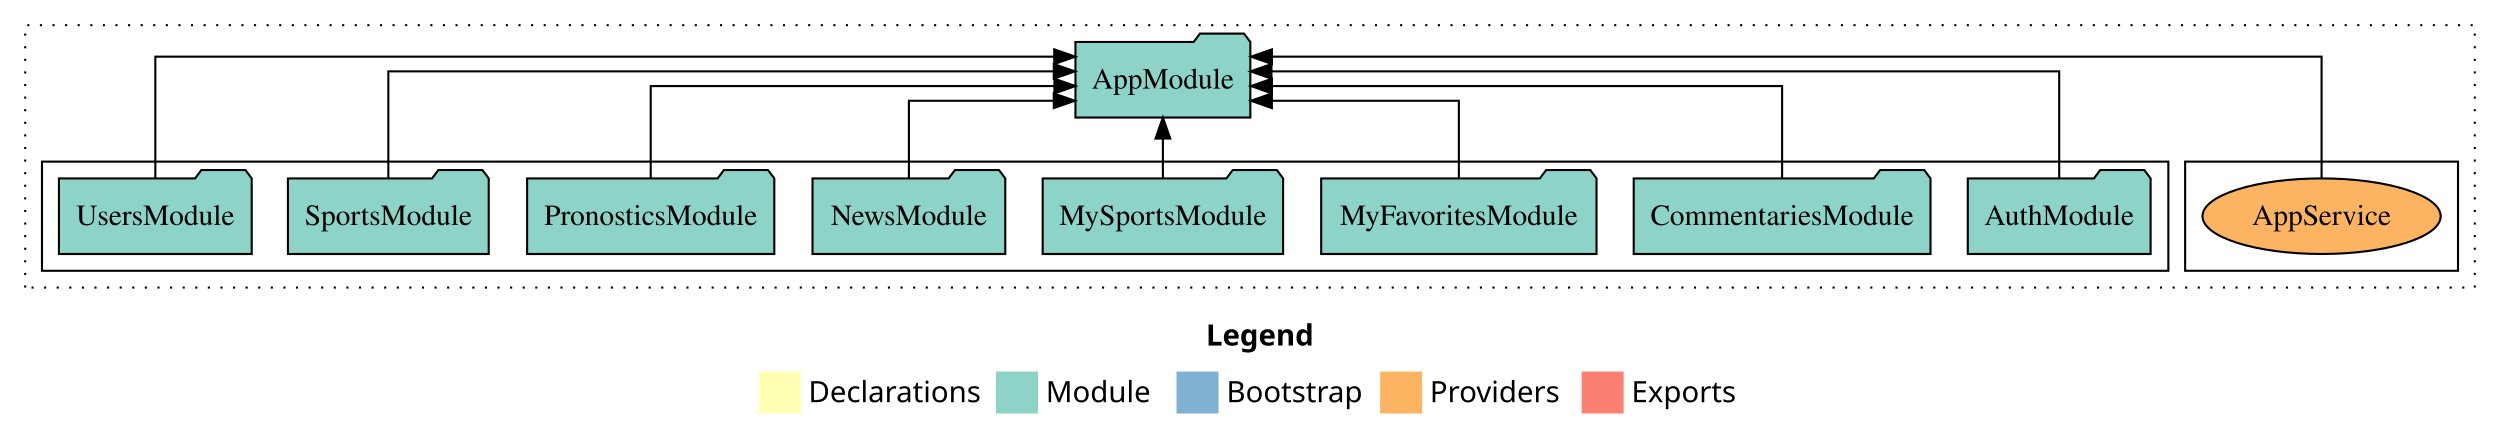
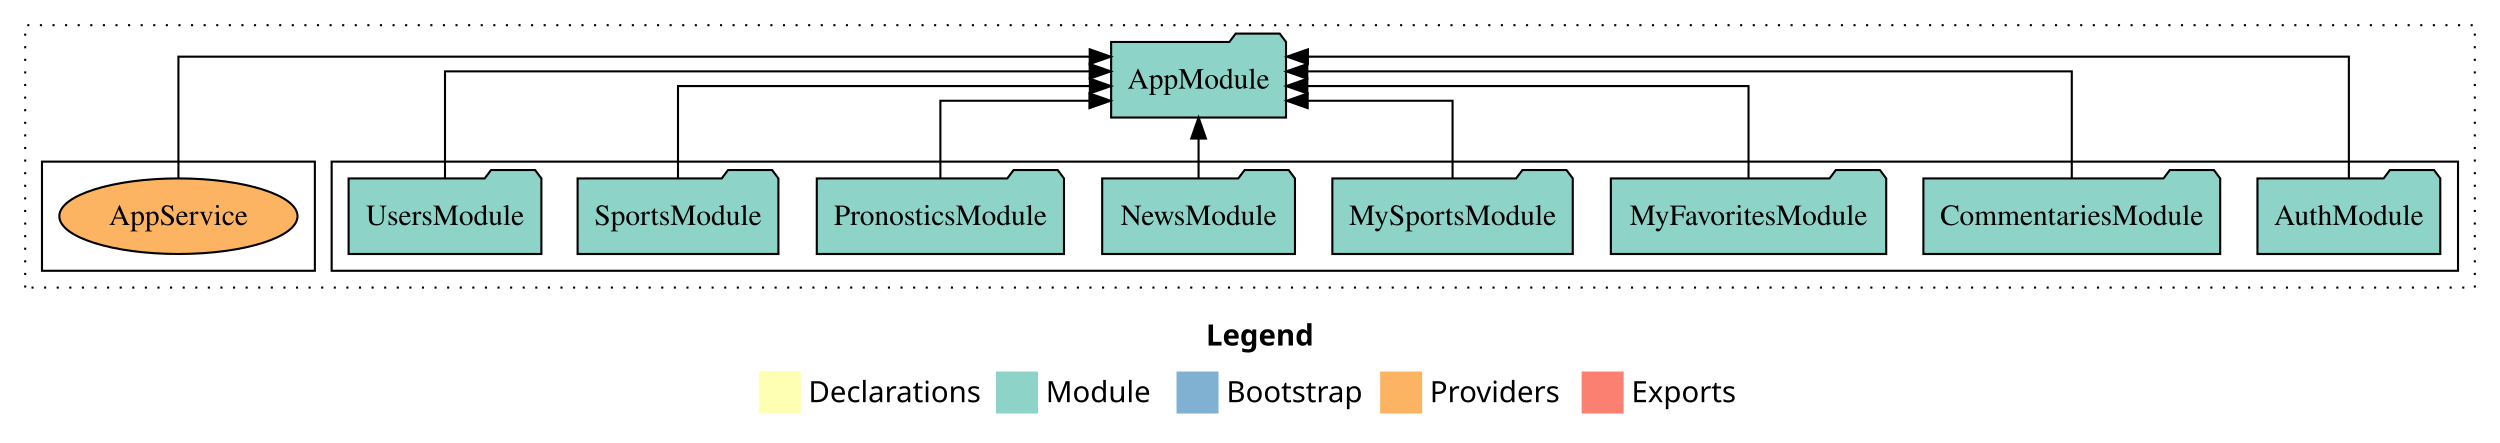
<svg xmlns="http://www.w3.org/2000/svg" width="1191pt" height="211pt" viewBox="0.00 0.00 1191.00 211.00">
  <g id="graph0" class="graph" transform="scale(1 1) rotate(0) translate(4 207)">
    <polygon fill="white" stroke="transparent" points="-4,4 -4,-207 1187,-207 1187,4 -4,4" />
    <text text-anchor="start" x="570.51" y="-42.4" font-family="sans-serif" font-weight="bold" font-size="14.00">Legend</text>
    <polygon fill="#ffffb3" stroke="transparent" points="357.5,-10 357.5,-30 377.5,-30 377.5,-10 357.5,-10" />
    <text text-anchor="start" x="381.13" y="-15.4" font-family="sans-serif" font-size="14.00">  Declarations</text>
    <polygon fill="#8dd3c7" stroke="transparent" points="470.5,-10 470.5,-30 490.5,-30 490.5,-10 470.5,-10" />
    <text text-anchor="start" x="494.23" y="-15.4" font-family="sans-serif" font-size="14.00">  Module</text>
    <polygon fill="#80b1d3" stroke="transparent" points="556.5,-10 556.5,-30 576.5,-30 576.5,-10 556.5,-10" />
    <text text-anchor="start" x="580.28" y="-15.4" font-family="sans-serif" font-size="14.00">  Bootstrap</text>
    <polygon fill="#fdb462" stroke="transparent" points="653.5,-10 653.5,-30 673.5,-30 673.5,-10 653.5,-10" />
    <text text-anchor="start" x="677.17" y="-15.4" font-family="sans-serif" font-size="14.00">  Providers</text>
    <polygon fill="#fb8072" stroke="transparent" points="749.5,-10 749.5,-30 769.5,-30 769.5,-10 749.5,-10" />
    <text text-anchor="start" x="773.23" y="-15.4" font-family="sans-serif" font-size="14.00">  Exports</text>
    <g id="clust1" class="cluster">
      <polygon fill="none" stroke="black" stroke-dasharray="1,5" points="8,-70 8,-195 1175,-195 1175,-70 8,-70" />
    </g>
+     <g id="clust3" class="cluster">
+       <polygon fill="none" stroke="black" points="154,-78 154,-130 1167,-130 1167,-78 154,-78" />
+     </g>
    <g id="clust6" class="cluster">
-       <polygon fill="none" stroke="black" points="1037,-78 1037,-130 1167,-130 1167,-78 1037,-78" />
-     </g>
-     <g id="clust3" class="cluster">
-       <polygon fill="none" stroke="black" points="16,-78 16,-130 1029,-130 1029,-78 16,-78" />
+       <polygon fill="none" stroke="black" points="16,-78 16,-130 146,-130 146,-78 16,-78" />
    </g>
    <g id="node1" class="node">
-       <polygon fill="#8dd3c7" stroke="black" points="1020.55,-122 1017.55,-126 996.55,-126 993.55,-122 933.45,-122 933.45,-86 1020.55,-86 1020.55,-122" />
-       <text text-anchor="middle" x="977" y="-99.8" font-family="Times,serif" font-size="14.00">AuthModule</text>
+       <polygon fill="#8dd3c7" stroke="black" points="1158.55,-122 1155.55,-126 1134.55,-126 1131.55,-122 1071.45,-122 1071.45,-86 1158.55,-86 1158.55,-122" />
+       <text text-anchor="middle" x="1115" y="-99.8" font-family="Times,serif" font-size="14.00">AuthModule</text>
    </g>
    <g id="node9" class="node">
-       <polygon fill="#8dd3c7" stroke="black" points="591.66,-187 588.66,-191 567.66,-191 564.66,-187 508.34,-187 508.34,-151 591.66,-151 591.66,-187" />
-       <text text-anchor="middle" x="550" y="-164.8" font-family="Times,serif" font-size="14.00">AppModule</text>
+       <polygon fill="#8dd3c7" stroke="black" points="608.66,-187 605.66,-191 584.66,-191 581.66,-187 525.34,-187 525.34,-151 608.66,-151 608.66,-187" />
+       <text text-anchor="middle" x="567" y="-164.8" font-family="Times,serif" font-size="14.00">AppModule</text>
    </g>
    <g id="edge1" class="edge">
-       <path fill="none" stroke="black" d="M977,-122.13C977,-142.57 977,-173 977,-173 977,-173 601.72,-173 601.72,-173" />
-       <polygon fill="black" stroke="black" points="601.72,-169.5 591.72,-173 601.72,-176.5 601.72,-169.5" />
+       <path fill="none" stroke="black" d="M1115,-122.01C1115,-144.49 1115,-180 1115,-180 1115,-180 619.09,-180 619.09,-180" />
+       <polygon fill="black" stroke="black" points="619.09,-176.5 609.09,-180 619.09,-183.5 619.09,-176.5" />
    </g>
    <g id="node2" class="node">
-       <polygon fill="#8dd3c7" stroke="black" points="915.7,-122 912.7,-126 891.7,-126 888.7,-122 774.3,-122 774.3,-86 915.7,-86 915.7,-122" />
-       <text text-anchor="middle" x="845" y="-99.8" font-family="Times,serif" font-size="14.00">CommentariesModule</text>
+       <polygon fill="#8dd3c7" stroke="black" points="1053.7,-122 1050.7,-126 1029.7,-126 1026.7,-122 912.3,-122 912.3,-86 1053.7,-86 1053.7,-122" />
+       <text text-anchor="middle" x="983" y="-99.8" font-family="Times,serif" font-size="14.00">CommentariesModule</text>
    </g>
    <g id="edge2" class="edge">
-       <path fill="none" stroke="black" d="M845,-122.27C845,-140.56 845,-166 845,-166 845,-166 601.95,-166 601.95,-166" />
-       <polygon fill="black" stroke="black" points="601.95,-162.5 591.95,-166 601.95,-169.5 601.95,-162.5" />
+       <path fill="none" stroke="black" d="M983,-122.13C983,-142.57 983,-173 983,-173 983,-173 618.79,-173 618.79,-173" />
+       <polygon fill="black" stroke="black" points="618.79,-169.5 608.79,-173 618.79,-176.5 618.79,-169.5" />
    </g>
    <g id="node3" class="node">
-       <polygon fill="#8dd3c7" stroke="black" points="756.59,-122 753.59,-126 732.59,-126 729.59,-122 625.41,-122 625.41,-86 756.59,-86 756.59,-122" />
-       <text text-anchor="middle" x="691" y="-99.8" font-family="Times,serif" font-size="14.00">MyFavoritesModule</text>
+       <polygon fill="#8dd3c7" stroke="black" points="894.59,-122 891.59,-126 870.59,-126 867.59,-122 763.41,-122 763.41,-86 894.59,-86 894.59,-122" />
+       <text text-anchor="middle" x="829" y="-99.8" font-family="Times,serif" font-size="14.00">MyFavoritesModule</text>
    </g>
    <g id="edge3" class="edge">
-       <path fill="none" stroke="black" d="M691,-122.01C691,-138.05 691,-159 691,-159 691,-159 601.92,-159 601.92,-159" />
-       <polygon fill="black" stroke="black" points="601.92,-155.5 591.92,-159 601.92,-162.5 601.92,-155.5" />
+       <path fill="none" stroke="black" d="M829,-122.27C829,-140.56 829,-166 829,-166 829,-166 618.8,-166 618.8,-166" />
+       <polygon fill="black" stroke="black" points="618.8,-162.5 608.8,-166 618.8,-169.5 618.8,-162.5" />
    </g>
    <g id="node4" class="node">
-       <polygon fill="#8dd3c7" stroke="black" points="607.27,-122 604.27,-126 583.27,-126 580.27,-122 492.73,-122 492.73,-86 607.27,-86 607.27,-122" />
-       <text text-anchor="middle" x="550" y="-99.8" font-family="Times,serif" font-size="14.00">MySportsModule</text>
+       <polygon fill="#8dd3c7" stroke="black" points="745.27,-122 742.27,-126 721.27,-126 718.27,-122 630.73,-122 630.73,-86 745.27,-86 745.27,-122" />
+       <text text-anchor="middle" x="688" y="-99.8" font-family="Times,serif" font-size="14.00">MySportsModule</text>
    </g>
    <g id="edge4" class="edge">
-       <path fill="none" stroke="black" d="M550,-122.11C550,-122.11 550,-140.99 550,-140.99" />
-       <polygon fill="black" stroke="black" points="546.5,-140.99 550,-150.99 553.5,-140.99 546.5,-140.99" />
+       <path fill="none" stroke="black" d="M688,-122.01C688,-138.05 688,-159 688,-159 688,-159 618.98,-159 618.98,-159" />
+       <polygon fill="black" stroke="black" points="618.98,-155.5 608.98,-159 618.98,-162.5 618.98,-155.5" />
    </g>
    <g id="node5" class="node">
-       <polygon fill="#8dd3c7" stroke="black" points="474.92,-122 471.92,-126 450.92,-126 447.92,-122 383.08,-122 383.08,-86 474.92,-86 474.92,-122" />
-       <text text-anchor="middle" x="429" y="-99.8" font-family="Times,serif" font-size="14.00">NewsModule</text>
+       <polygon fill="#8dd3c7" stroke="black" points="612.92,-122 609.92,-126 588.92,-126 585.92,-122 521.08,-122 521.08,-86 612.92,-86 612.92,-122" />
+       <text text-anchor="middle" x="567" y="-99.8" font-family="Times,serif" font-size="14.00">NewsModule</text>
    </g>
    <g id="edge5" class="edge">
-       <path fill="none" stroke="black" d="M429,-122.01C429,-138.05 429,-159 429,-159 429,-159 498.02,-159 498.02,-159" />
-       <polygon fill="black" stroke="black" points="498.02,-162.5 508.02,-159 498.02,-155.5 498.02,-162.5" />
+       <path fill="none" stroke="black" d="M567,-122.11C567,-122.11 567,-140.99 567,-140.99" />
+       <polygon fill="black" stroke="black" points="563.5,-140.99 567,-150.99 570.5,-140.99 563.5,-140.99" />
    </g>
    <g id="node6" class="node">
-       <polygon fill="#8dd3c7" stroke="black" points="364.88,-122 361.88,-126 340.88,-126 337.88,-122 247.12,-122 247.12,-86 364.88,-86 364.88,-122" />
-       <text text-anchor="middle" x="306" y="-99.8" font-family="Times,serif" font-size="14.00">PronosticsModule</text>
+       <polygon fill="#8dd3c7" stroke="black" points="502.88,-122 499.88,-126 478.88,-126 475.88,-122 385.12,-122 385.12,-86 502.88,-86 502.88,-122" />
+       <text text-anchor="middle" x="444" y="-99.8" font-family="Times,serif" font-size="14.00">PronosticsModule</text>
    </g>
    <g id="edge6" class="edge">
-       <path fill="none" stroke="black" d="M306,-122.27C306,-140.56 306,-166 306,-166 306,-166 498.33,-166 498.33,-166" />
-       <polygon fill="black" stroke="black" points="498.33,-169.5 508.33,-166 498.33,-162.5 498.33,-169.5" />
+       <path fill="none" stroke="black" d="M444,-122.01C444,-138.05 444,-159 444,-159 444,-159 515.01,-159 515.01,-159" />
+       <polygon fill="black" stroke="black" points="515.01,-162.5 525.01,-159 515.01,-155.5 515.01,-162.5" />
    </g>
    <g id="node7" class="node">
-       <polygon fill="#8dd3c7" stroke="black" points="228.83,-122 225.83,-126 204.83,-126 201.83,-122 133.17,-122 133.17,-86 228.83,-86 228.83,-122" />
-       <text text-anchor="middle" x="181" y="-99.8" font-family="Times,serif" font-size="14.00">SportsModule</text>
+       <polygon fill="#8dd3c7" stroke="black" points="366.83,-122 363.83,-126 342.83,-126 339.83,-122 271.17,-122 271.17,-86 366.83,-86 366.83,-122" />
+       <text text-anchor="middle" x="319" y="-99.8" font-family="Times,serif" font-size="14.00">SportsModule</text>
    </g>
    <g id="edge7" class="edge">
-       <path fill="none" stroke="black" d="M181,-122.13C181,-142.57 181,-173 181,-173 181,-173 498.03,-173 498.03,-173" />
-       <polygon fill="black" stroke="black" points="498.03,-176.5 508.03,-173 498.03,-169.5 498.03,-176.5" />
+       <path fill="none" stroke="black" d="M319,-122.27C319,-140.56 319,-166 319,-166 319,-166 515.21,-166 515.21,-166" />
+       <polygon fill="black" stroke="black" points="515.21,-169.5 525.21,-166 515.21,-162.5 515.21,-169.5" />
    </g>
    <g id="node8" class="node">
-       <polygon fill="#8dd3c7" stroke="black" points="115.92,-122 112.92,-126 91.92,-126 88.92,-122 24.08,-122 24.08,-86 115.92,-86 115.92,-122" />
-       <text text-anchor="middle" x="70" y="-99.8" font-family="Times,serif" font-size="14.00">UsersModule</text>
+       <polygon fill="#8dd3c7" stroke="black" points="253.92,-122 250.92,-126 229.92,-126 226.92,-122 162.08,-122 162.08,-86 253.92,-86 253.92,-122" />
+       <text text-anchor="middle" x="208" y="-99.8" font-family="Times,serif" font-size="14.00">UsersModule</text>
    </g>
    <g id="edge8" class="edge">
-       <path fill="none" stroke="black" d="M70,-122.01C70,-144.49 70,-180 70,-180 70,-180 498.24,-180 498.24,-180" />
-       <polygon fill="black" stroke="black" points="498.24,-183.5 508.24,-180 498.24,-176.5 498.24,-183.5" />
+       <path fill="none" stroke="black" d="M208,-122.13C208,-142.57 208,-173 208,-173 208,-173 515.12,-173 515.12,-173" />
+       <polygon fill="black" stroke="black" points="515.12,-176.5 525.12,-173 515.12,-169.5 515.12,-176.5" />
    </g>
    <g id="node10" class="node">
-       <ellipse fill="#fdb462" stroke="black" cx="1102" cy="-104" rx="56.74" ry="18" />
-       <text text-anchor="middle" x="1102" y="-99.8" font-family="Times,serif" font-size="14.00">AppService</text>
+       <ellipse fill="#fdb462" stroke="black" cx="81" cy="-104" rx="56.74" ry="18" />
+       <text text-anchor="middle" x="81" y="-99.8" font-family="Times,serif" font-size="14.00">AppService</text>
    </g>
    <g id="edge9" class="edge">
-       <path fill="none" stroke="black" d="M1102,-122.01C1102,-144.49 1102,-180 1102,-180 1102,-180 601.94,-180 601.94,-180" />
-       <polygon fill="black" stroke="black" points="601.94,-176.5 591.94,-180 601.94,-183.5 601.94,-176.5" />
+       <path fill="none" stroke="black" d="M81,-122.01C81,-144.49 81,-180 81,-180 81,-180 515.14,-180 515.14,-180" />
+       <polygon fill="black" stroke="black" points="515.14,-183.5 525.14,-180 515.14,-176.5 515.14,-183.5" />
    </g>
  </g>
</svg>
